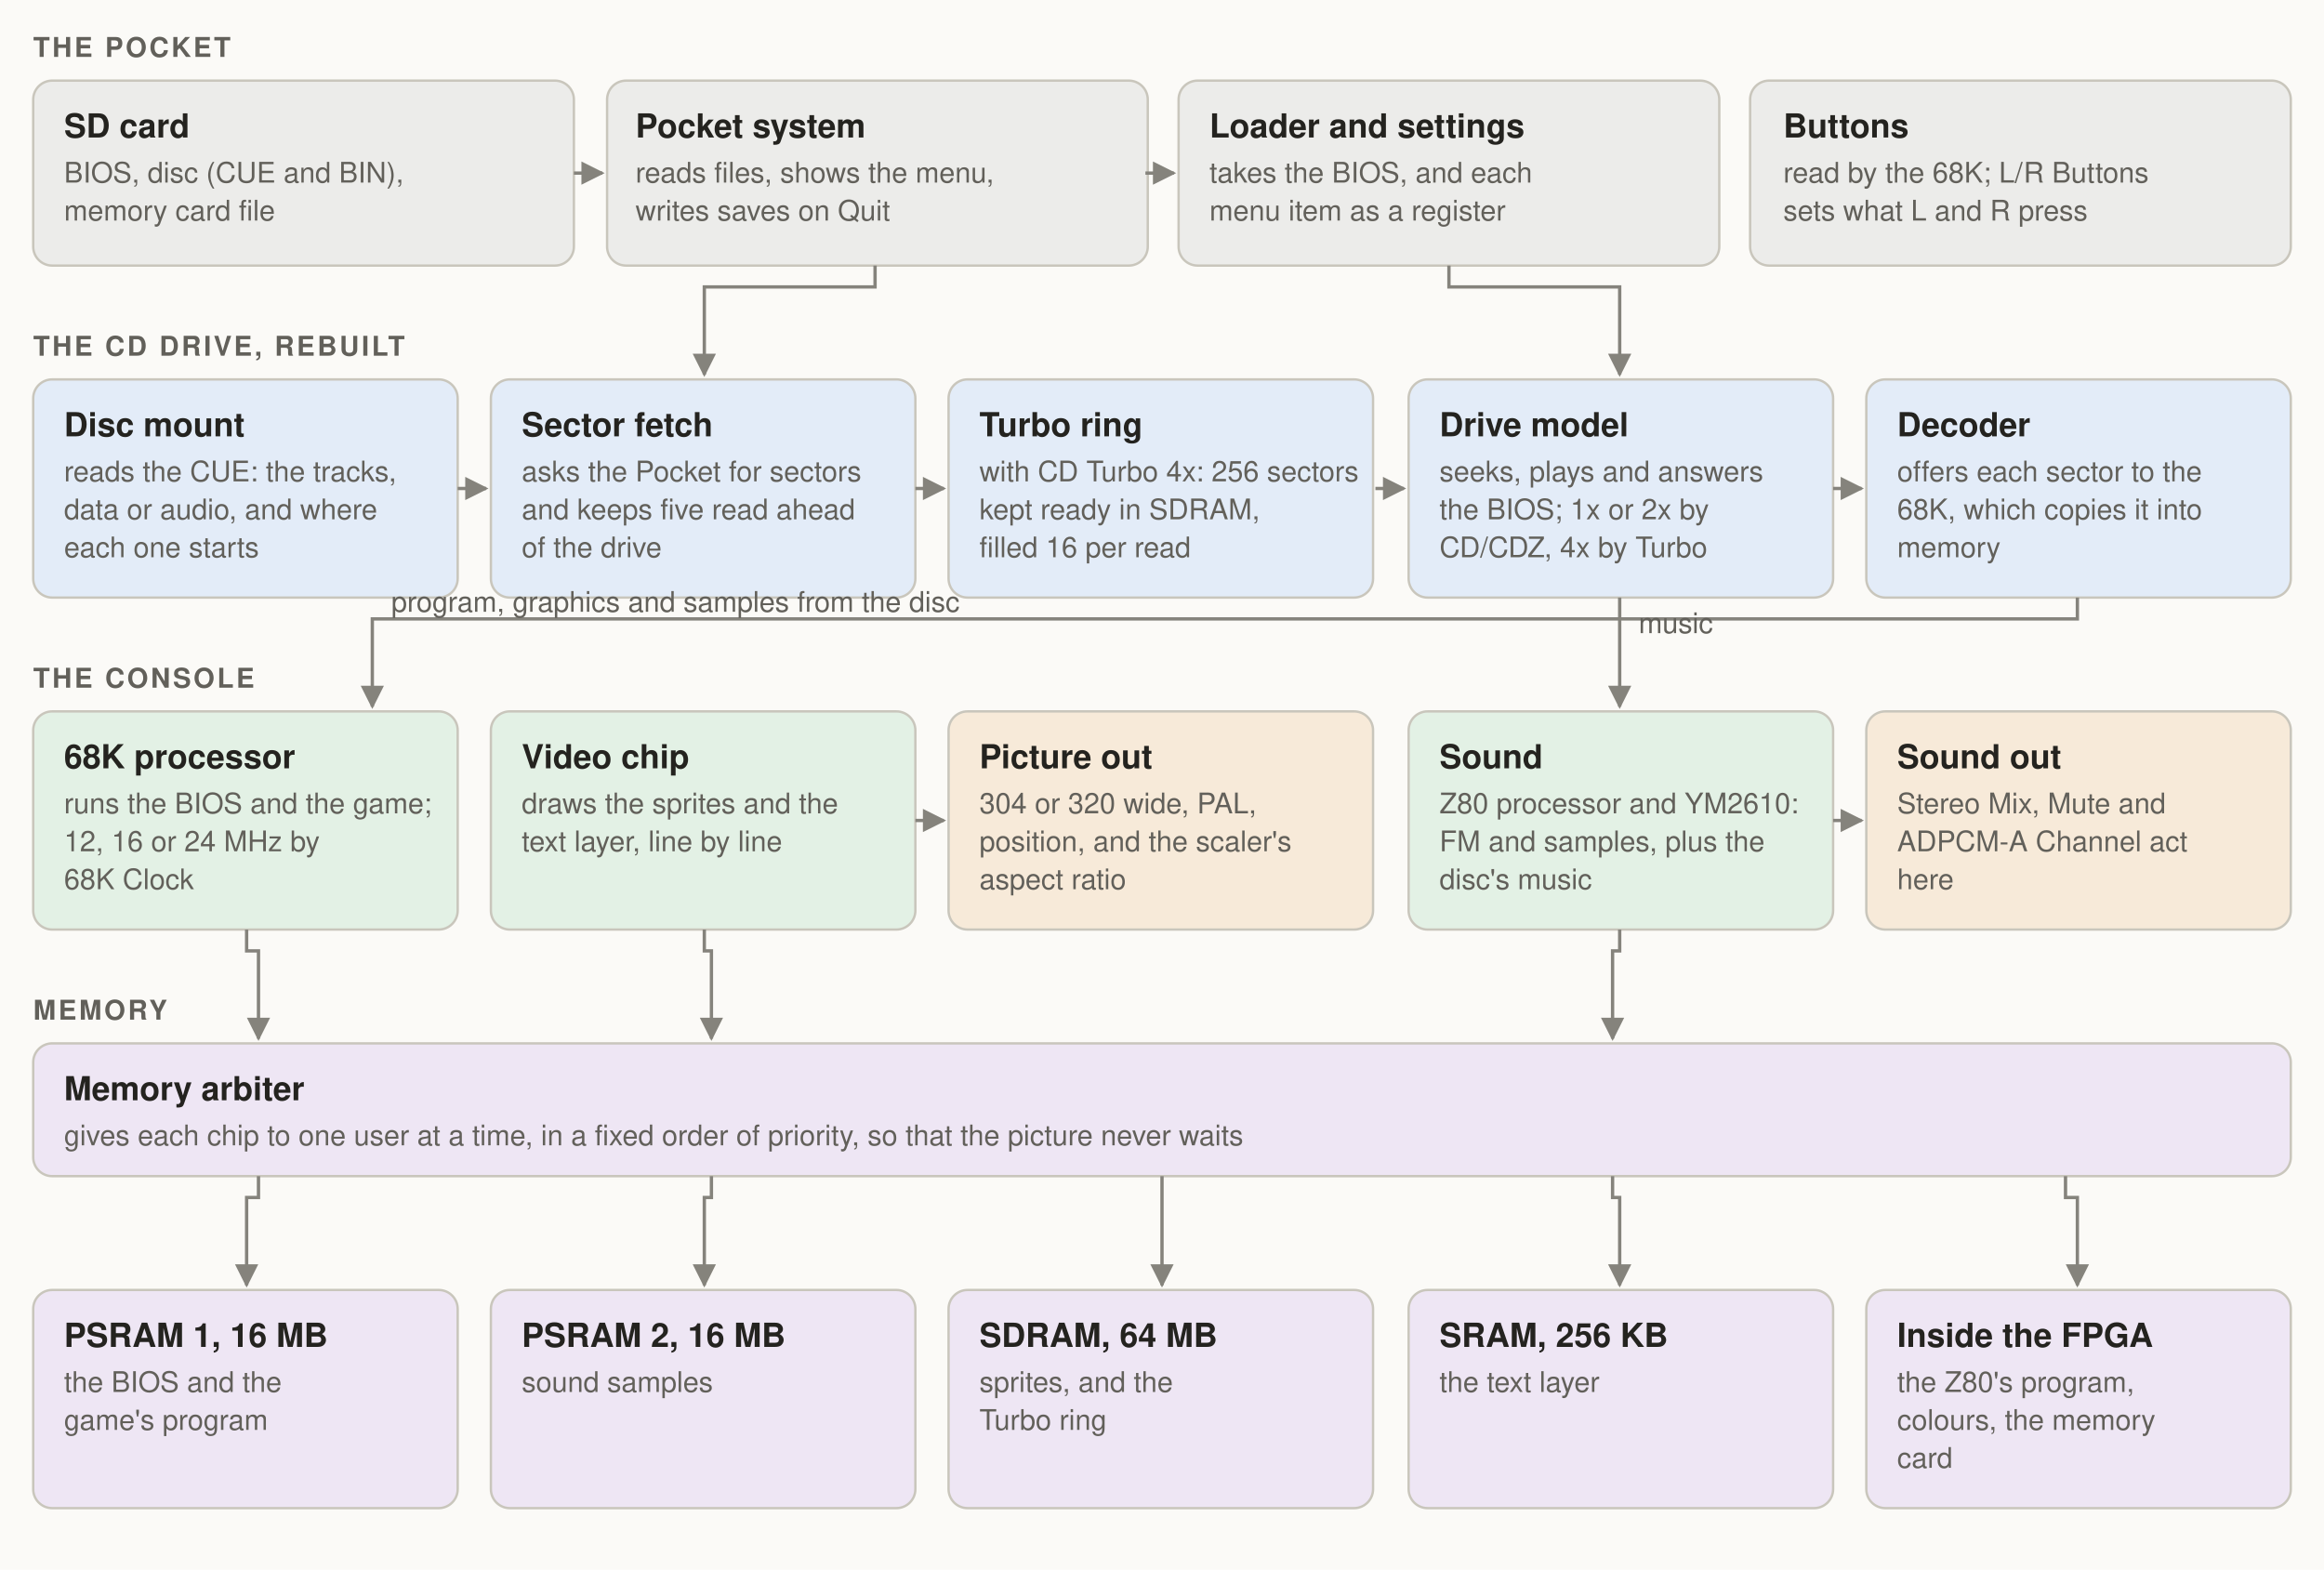
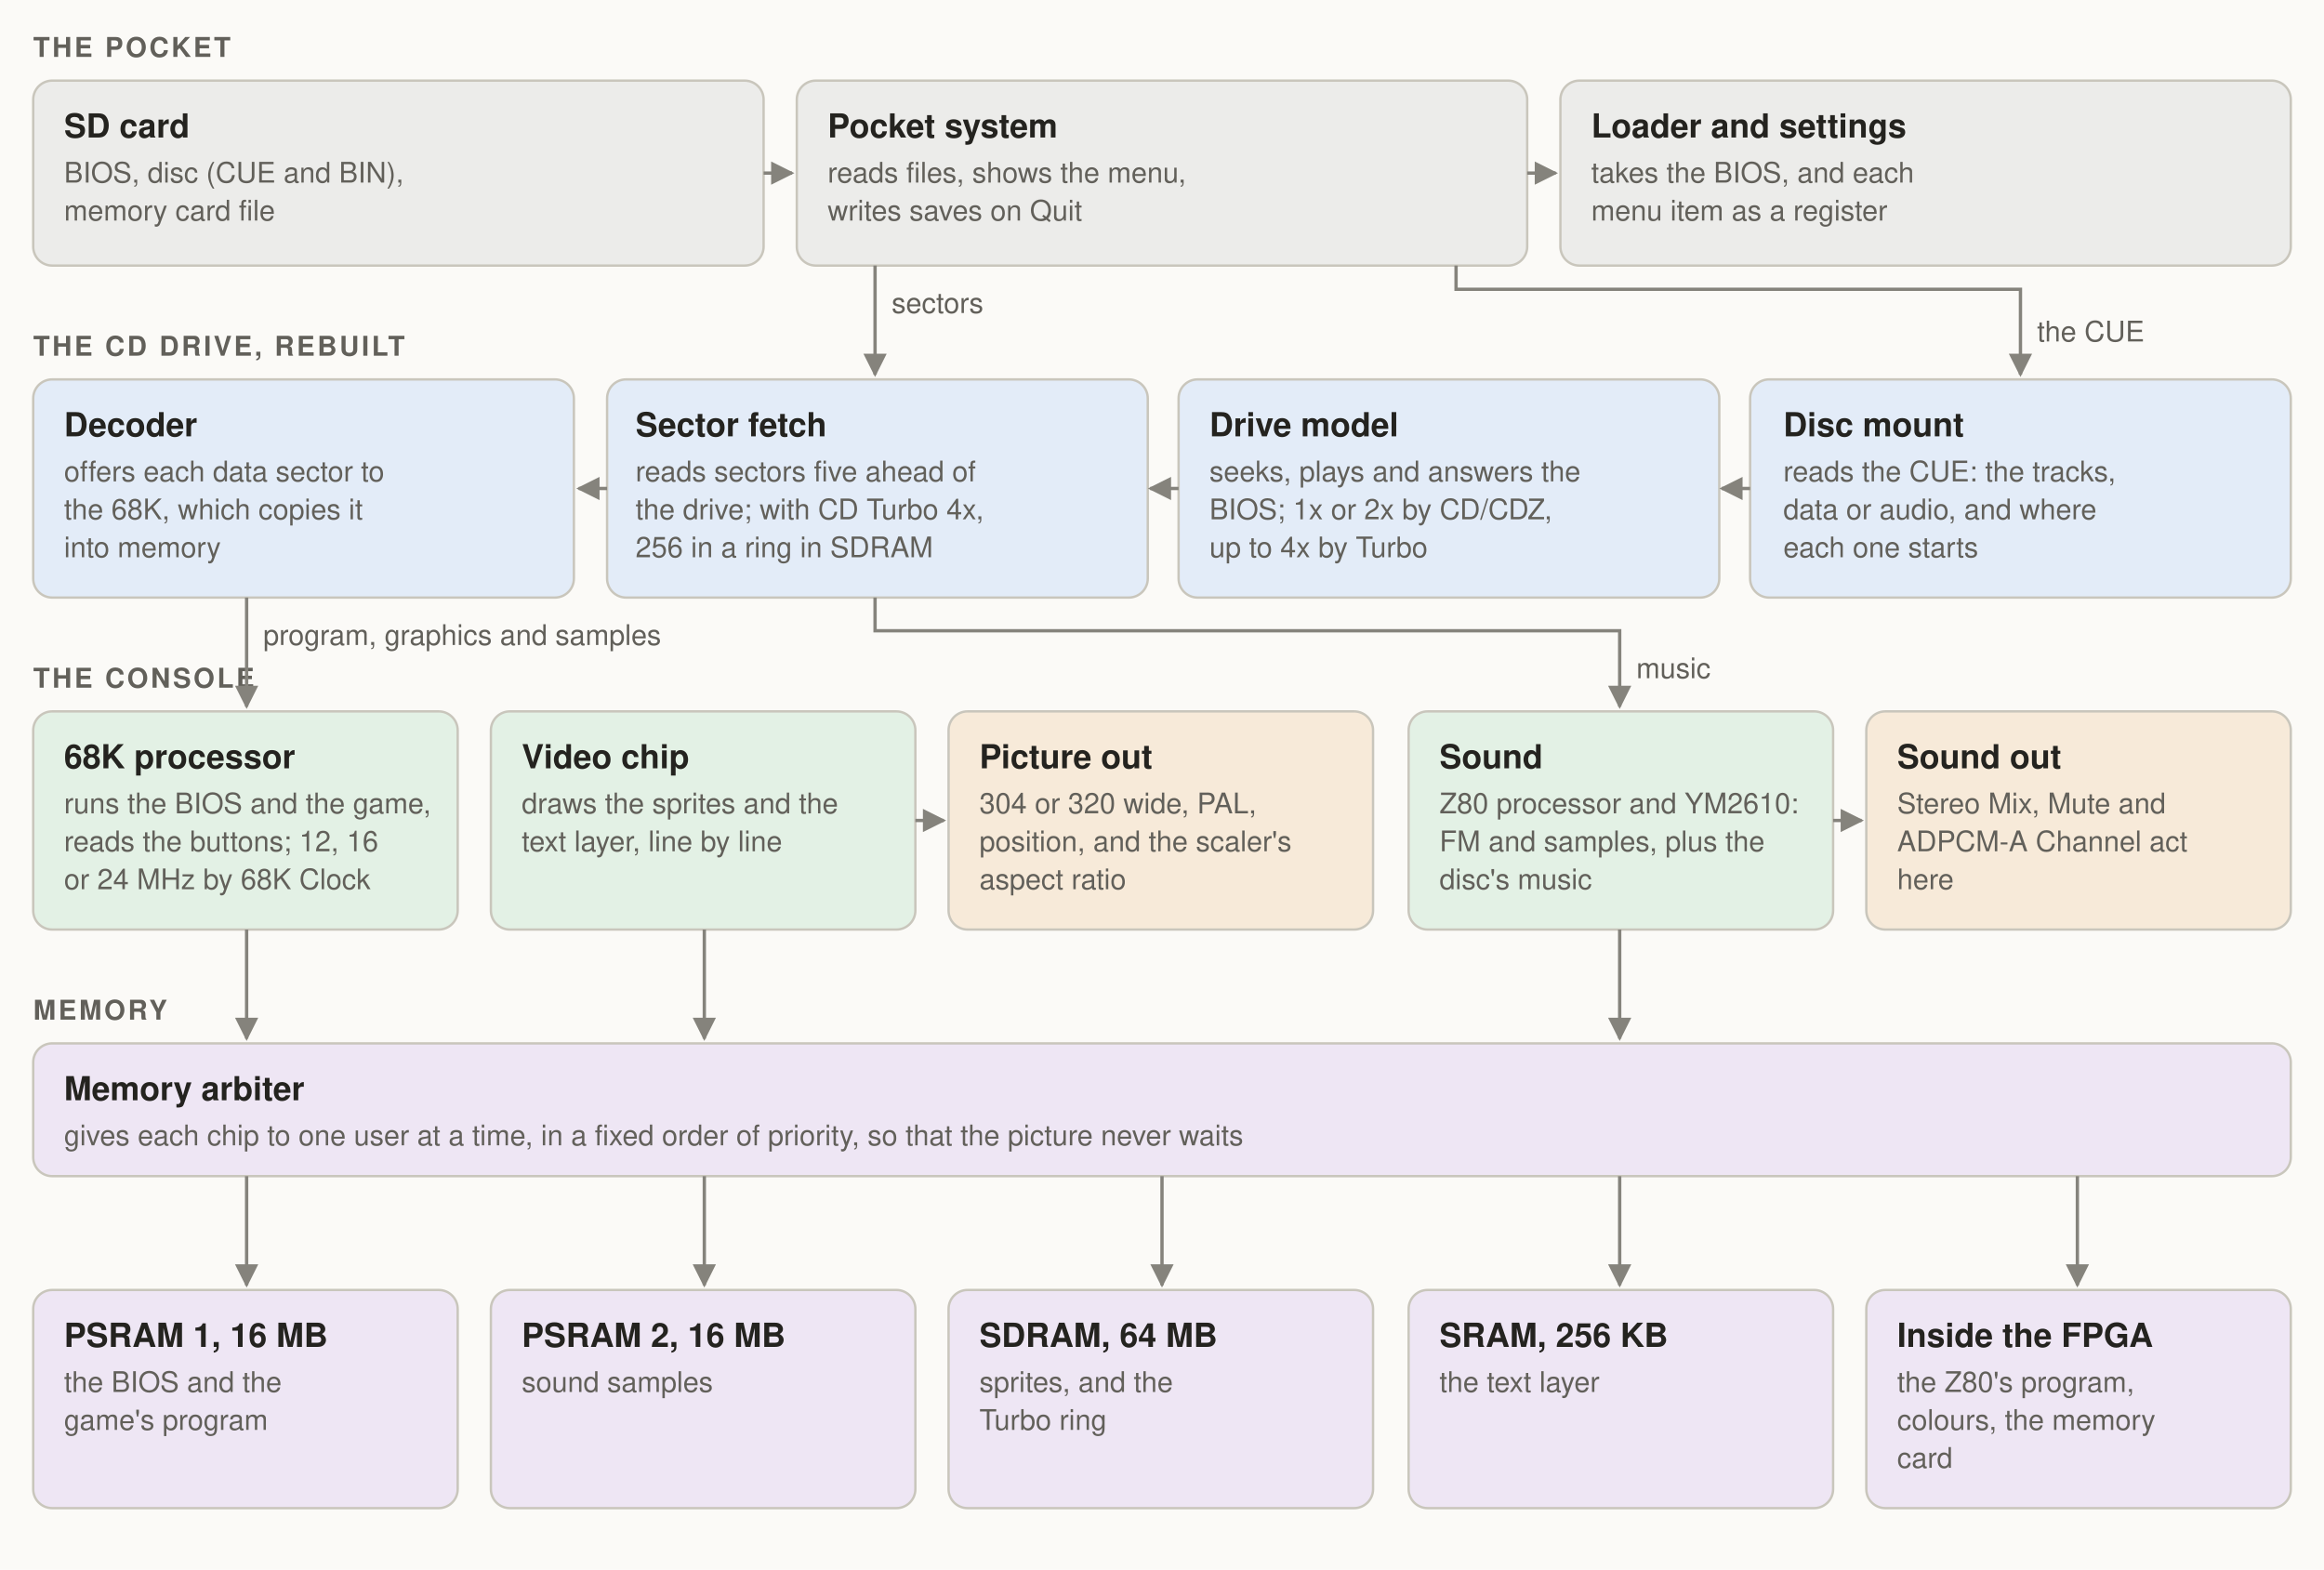
<svg xmlns="http://www.w3.org/2000/svg" viewBox="0 0 980 662" width="980" role="img">
  <style>
svg{font-family:system-ui,-apple-system,"Segoe UI",Helvetica,Arial,sans-serif}
.bg{fill:#fbfaf7}.t{font-size:14px;font-weight:600;fill:#24231f}.s{font-size:12px;fill:#62605a}
.band{font-size:11.5px;font-weight:700;letter-spacing:.09em;fill:#62605a}
.box{stroke:#c9c6bc;stroke-width:1}.a{stroke:#85837c;stroke-width:1.4;fill:none}.ah{fill:#85837c}
.host{fill:#ececea}.cd{fill:#e3ecf8}.con{fill:#e3f1e5}.out{fill:#f7ead9}.mem{fill:#eee6f4}
@media (prefers-color-scheme:dark){
.bg{fill:#1c1b19}.t{fill:#ecebe6}.s,.band{fill:#a3a19a}.box{stroke:#4a4944}.a{stroke:#8f8d86}.ah{fill:#8f8d86}
.host{fill:#2c2c2a}.cd{fill:#22303f}.con{fill:#22362a}.out{fill:#3c3020}.mem{fill:#33283a}
}
</style>
  <defs>
    <marker id="ah" viewBox="0 0 10 10" refX="9" refY="5" markerWidth="7" markerHeight="7" orient="auto">
      <path class="ah" d="M0 0 L10 5 L0 10 z" />
    </marker>
  </defs>
  <rect class="bg" width="980" height="662" />
  <text class="band" x="14" y="24">THE POCKET</text>
-   <rect class="box host" x="14" y="34" width="228" height="78" rx="8" />
+   <rect class="box host" x="14" y="34" width="308" height="78" rx="8" />
  <text class="t" x="27" y="58">SD card</text>
  <text class="s" x="27" y="77">BIOS, disc (CUE and BIN),</text>
  <text class="s" x="27" y="93">memory card file</text>
-   <rect class="box host" x="256" y="34" width="228" height="78" rx="8" />
-   <text class="t" x="268" y="58">Pocket system</text>
-   <text class="s" x="268" y="77">reads files, shows the menu,</text>
-   <text class="s" x="268" y="93">writes saves on Quit</text>
-   <rect class="box host" x="497" y="34" width="228" height="78" rx="8" />
-   <text class="t" x="510" y="58">Loader and settings</text>
-   <text class="s" x="510" y="77">takes the BIOS, and each</text>
-   <text class="s" x="510" y="93">menu item as a register</text>
-   <rect class="box host" x="738" y="34" width="228" height="78" rx="8" />
-   <text class="t" x="752" y="58">Buttons</text>
-   <text class="s" x="752" y="77">read by the 68K; L/R Buttons</text>
-   <text class="s" x="752" y="93">sets what L and R press</text>
-   <path class="a" marker-end="url(#ah)" d="M242 73 L254 73" />
-   <path class="a" marker-end="url(#ah)" d="M483 73 L495 73" />
+   <rect class="box host" x="336" y="34" width="308" height="78" rx="8" />
+   <text class="t" x="349" y="58">Pocket system</text>
+   <text class="s" x="349" y="77">reads files, shows the menu,</text>
+   <text class="s" x="349" y="93">writes saves on Quit</text>
+   <rect class="box host" x="658" y="34" width="308" height="78" rx="8" />
+   <text class="t" x="671" y="58">Loader and settings</text>
+   <text class="s" x="671" y="77">takes the BIOS, and each</text>
+   <text class="s" x="671" y="93">menu item as a register</text>
+   <path class="a" marker-end="url(#ah)" d="M322 73 L334 73" />
+   <path class="a" marker-end="url(#ah)" d="M644 73 L656 73" />
  <text class="band" x="14" y="150">THE CD DRIVE, REBUILT</text>
-   <rect class="box cd" x="14" y="160" width="179" height="92" rx="8" />
-   <text class="t" x="27" y="184">Disc mount</text>
-   <text class="s" x="27" y="203">reads the CUE: the tracks,</text>
-   <text class="s" x="27" y="219">data or audio, and where</text>
-   <text class="s" x="27" y="235">each one starts</text>
-   <rect class="box cd" x="207" y="160" width="179" height="92" rx="8" />
-   <text class="t" x="220" y="184">Sector fetch</text>
-   <text class="s" x="220" y="203">asks the Pocket for sectors</text>
-   <text class="s" x="220" y="219">and keeps five read ahead</text>
-   <text class="s" x="220" y="235">of the drive</text>
-   <rect class="box cd" x="400" y="160" width="179" height="92" rx="8" />
-   <text class="t" x="413" y="184">Turbo ring</text>
-   <text class="s" x="413" y="203">with CD Turbo 4x: 256 sectors</text>
-   <text class="s" x="413" y="219">kept ready in SDRAM,</text>
-   <text class="s" x="413" y="235">filled 16 per read</text>
-   <rect class="box cd" x="594" y="160" width="179" height="92" rx="8" />
-   <text class="t" x="607" y="184">Drive model</text>
-   <text class="s" x="607" y="203">seeks, plays and answers</text>
-   <text class="s" x="607" y="219">the BIOS; 1x or 2x by</text>
-   <text class="s" x="607" y="235">CD/CDZ, 4x by Turbo</text>
-   <rect class="box cd" x="787" y="160" width="179" height="92" rx="8" />
-   <text class="t" x="800" y="184">Decoder</text>
-   <text class="s" x="800" y="203">offers each sector to the</text>
-   <text class="s" x="800" y="219">68K, which copies it into</text>
-   <text class="s" x="800" y="235">memory</text>
-   <path class="a" marker-end="url(#ah)" d="M369 112 L369 121 L297 121 L297 158" />
-   <path class="a" marker-end="url(#ah)" d="M611 112 L611 121 L683 121 L683 158" />
-   <path class="a" marker-end="url(#ah)" d="M193 206 L205 206" />
-   <path class="a" marker-end="url(#ah)" d="M386 206 L398 206" />
-   <path class="a" marker-end="url(#ah)" d="M580 206 L592 206" />
-   <path class="a" marker-end="url(#ah)" d="M773 206 L785 206" />
+   <rect class="box cd" x="14" y="160" width="228" height="92" rx="8" />
+   <text class="t" x="27" y="184">Decoder</text>
+   <text class="s" x="27" y="203">offers each data sector to</text>
+   <text class="s" x="27" y="219">the 68K, which copies it</text>
+   <text class="s" x="27" y="235">into memory</text>
+   <rect class="box cd" x="256" y="160" width="228" height="92" rx="8" />
+   <text class="t" x="268" y="184">Sector fetch</text>
+   <text class="s" x="268" y="203">reads sectors five ahead of</text>
+   <text class="s" x="268" y="219">the drive; with CD Turbo 4x,</text>
+   <text class="s" x="268" y="235">256 in a ring in SDRAM</text>
+   <rect class="box cd" x="497" y="160" width="228" height="92" rx="8" />
+   <text class="t" x="510" y="184">Drive model</text>
+   <text class="s" x="510" y="203">seeks, plays and answers the</text>
+   <text class="s" x="510" y="219">BIOS; 1x or 2x by CD/CDZ,</text>
+   <text class="s" x="510" y="235">up to 4x by Turbo</text>
+   <rect class="box cd" x="738" y="160" width="228" height="92" rx="8" />
+   <text class="t" x="752" y="184">Disc mount</text>
+   <text class="s" x="752" y="203">reads the CUE: the tracks,</text>
+   <text class="s" x="752" y="219">data or audio, and where</text>
+   <text class="s" x="752" y="235">each one starts</text>
+   <path class="a" marker-end="url(#ah)" d="M369 112 L369 158" />
+   <text class="s" x="376" y="132" text-anchor="start">sectors</text>
+   <path class="a" marker-end="url(#ah)" d="M614 112 L614 122 L852 122 L852 158" />
+   <text class="s" x="859" y="144" text-anchor="start">the CUE</text>
+   <path class="a" marker-end="url(#ah)" d="M738 206 L726 206" />
+   <path class="a" marker-end="url(#ah)" d="M497 206 L485 206" />
+   <path class="a" marker-end="url(#ah)" d="M256 206 L244 206" />
  <text class="band" x="14" y="290">THE CONSOLE</text>
  <rect class="box con" x="14" y="300" width="179" height="92" rx="8" />
  <text class="t" x="27" y="324">68K processor</text>
-   <text class="s" x="27" y="343">runs the BIOS and the game;</text>
-   <text class="s" x="27" y="359">12, 16 or 24 MHz by</text>
-   <text class="s" x="27" y="375">68K Clock</text>
+   <text class="s" x="27" y="343">runs the BIOS and the game,</text>
+   <text class="s" x="27" y="359">reads the buttons; 12, 16</text>
+   <text class="s" x="27" y="375">or 24 MHz by 68K Clock</text>
  <rect class="box con" x="207" y="300" width="179" height="92" rx="8" />
  <text class="t" x="220" y="324">Video chip</text>
  <text class="s" x="220" y="343">draws the sprites and the</text>
  <text class="s" x="220" y="359">text layer, line by line</text>
  <rect class="box out" x="400" y="300" width="179" height="92" rx="8" />
  <text class="t" x="413" y="324">Picture out</text>
  <text class="s" x="413" y="343">304 or 320 wide, PAL,</text>
  <text class="s" x="413" y="359">position, and the scaler's</text>
  <text class="s" x="413" y="375">aspect ratio</text>
  <rect class="box con" x="594" y="300" width="179" height="92" rx="8" />
  <text class="t" x="607" y="324">Sound</text>
  <text class="s" x="607" y="343">Z80 processor and YM2610:</text>
  <text class="s" x="607" y="359">FM and samples, plus the</text>
  <text class="s" x="607" y="375">disc's music</text>
  <rect class="box out" x="787" y="300" width="179" height="92" rx="8" />
  <text class="t" x="800" y="324">Sound out</text>
  <text class="s" x="800" y="343">Stereo Mix, Mute and</text>
  <text class="s" x="800" y="359">ADPCM-A Channel act</text>
  <text class="s" x="800" y="375">here</text>
-   <path class="a" marker-end="url(#ah)" d="M876 252 L876 261 L157 261 L157 298" />
-   <text class="s" x="165" y="258">program, graphics and samples from the disc</text>
-   <path class="a" marker-end="url(#ah)" d="M683 252 L683 298" />
-   <text class="s" x="691" y="267">music</text>
+   <path class="a" marker-end="url(#ah)" d="M104 252 L104 298" />
+   <text class="s" x="111" y="272" text-anchor="start">program, graphics and samples</text>
+   <path class="a" marker-end="url(#ah)" d="M369 252 L369 266 L683 266 L683 298" />
+   <text class="s" x="690" y="286" text-anchor="start">music</text>
  <path class="a" marker-end="url(#ah)" d="M386 346 L398 346" />
  <path class="a" marker-end="url(#ah)" d="M773 346 L785 346" />
  <text class="band" x="14" y="430">MEMORY</text>
  <rect class="box mem" x="14" y="440" width="952" height="56" rx="8" />
  <text class="t" x="27" y="464">Memory arbiter</text>
  <text class="s" x="27" y="483">gives each chip to one user at a time, in a fixed order of priority, so that the picture never waits</text>
  <text class="band" x="14" y="534" />
  <rect class="box mem" x="14" y="544" width="179" height="92" rx="8" />
  <text class="t" x="27" y="568">PSRAM 1, 16 MB</text>
  <text class="s" x="27" y="587">the BIOS and the</text>
  <text class="s" x="27" y="603">game's program</text>
  <rect class="box mem" x="207" y="544" width="179" height="92" rx="8" />
  <text class="t" x="220" y="568">PSRAM 2, 16 MB</text>
  <text class="s" x="220" y="587">sound samples</text>
  <rect class="box mem" x="400" y="544" width="179" height="92" rx="8" />
  <text class="t" x="413" y="568">SDRAM, 64 MB</text>
  <text class="s" x="413" y="587">sprites, and the</text>
  <text class="s" x="413" y="603">Turbo ring</text>
  <rect class="box mem" x="594" y="544" width="179" height="92" rx="8" />
  <text class="t" x="607" y="568">SRAM, 256 KB</text>
  <text class="s" x="607" y="587">the text layer</text>
  <rect class="box mem" x="787" y="544" width="179" height="92" rx="8" />
  <text class="t" x="800" y="568">Inside the FPGA</text>
  <text class="s" x="800" y="587">the Z80's program,</text>
  <text class="s" x="800" y="603">colours, the memory</text>
  <text class="s" x="800" y="619">card</text>
-   <path class="a" marker-end="url(#ah)" d="M104 392 L104 401 L109 401 L109 438" />
-   <path class="a" marker-end="url(#ah)" d="M297 392 L297 401 L300 401 L300 438" />
-   <path class="a" marker-end="url(#ah)" d="M683 392 L683 401 L680 401 L680 438" />
-   <path class="a" marker-end="url(#ah)" d="M109 496 L109 505 L104 505 L104 542" />
-   <path class="a" marker-end="url(#ah)" d="M300 496 L300 505 L297 505 L297 542" />
+   <path class="a" marker-end="url(#ah)" d="M104 392 L104 438" />
+   <path class="a" marker-end="url(#ah)" d="M297 392 L297 438" />
+   <path class="a" marker-end="url(#ah)" d="M683 392 L683 438" />
+   <path class="a" marker-end="url(#ah)" d="M104 496 L104 542" />
+   <path class="a" marker-end="url(#ah)" d="M297 496 L297 542" />
  <path class="a" marker-end="url(#ah)" d="M490 496 L490 542" />
-   <path class="a" marker-end="url(#ah)" d="M680 496 L680 505 L683 505 L683 542" />
-   <path class="a" marker-end="url(#ah)" d="M871 496 L871 505 L876 505 L876 542" />
+   <path class="a" marker-end="url(#ah)" d="M683 496 L683 542" />
+   <path class="a" marker-end="url(#ah)" d="M876 496 L876 542" />
</svg>
